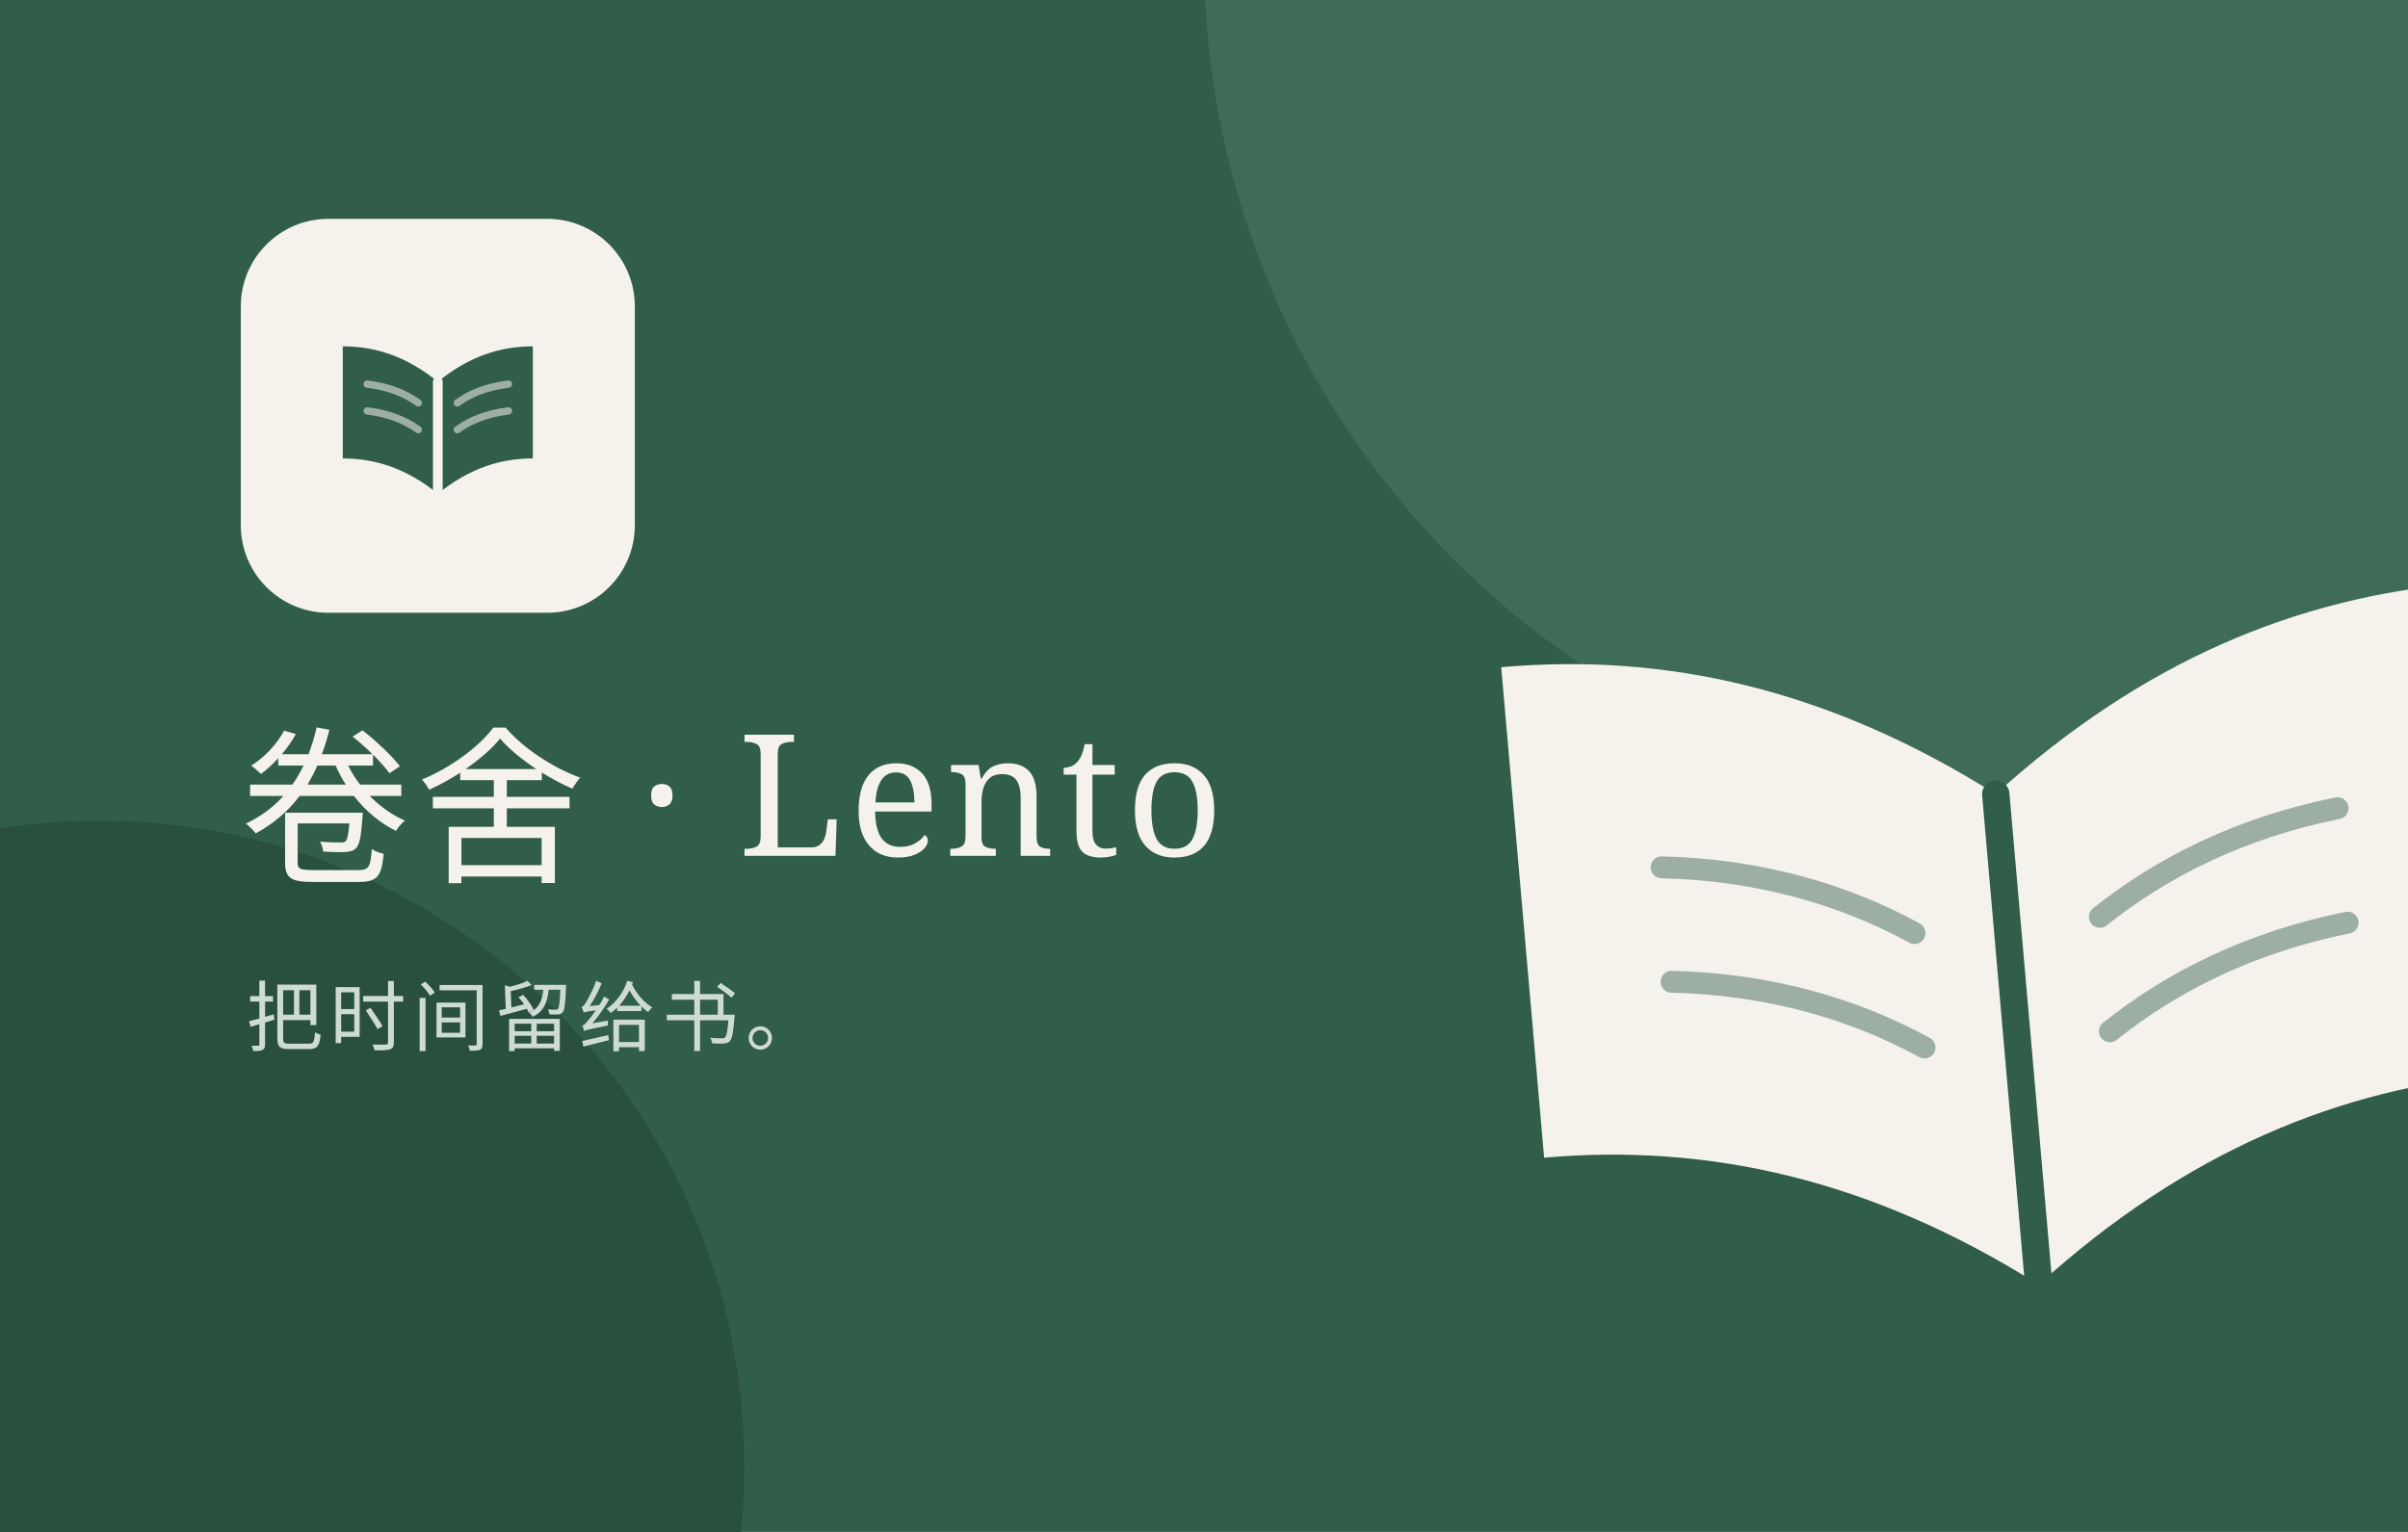
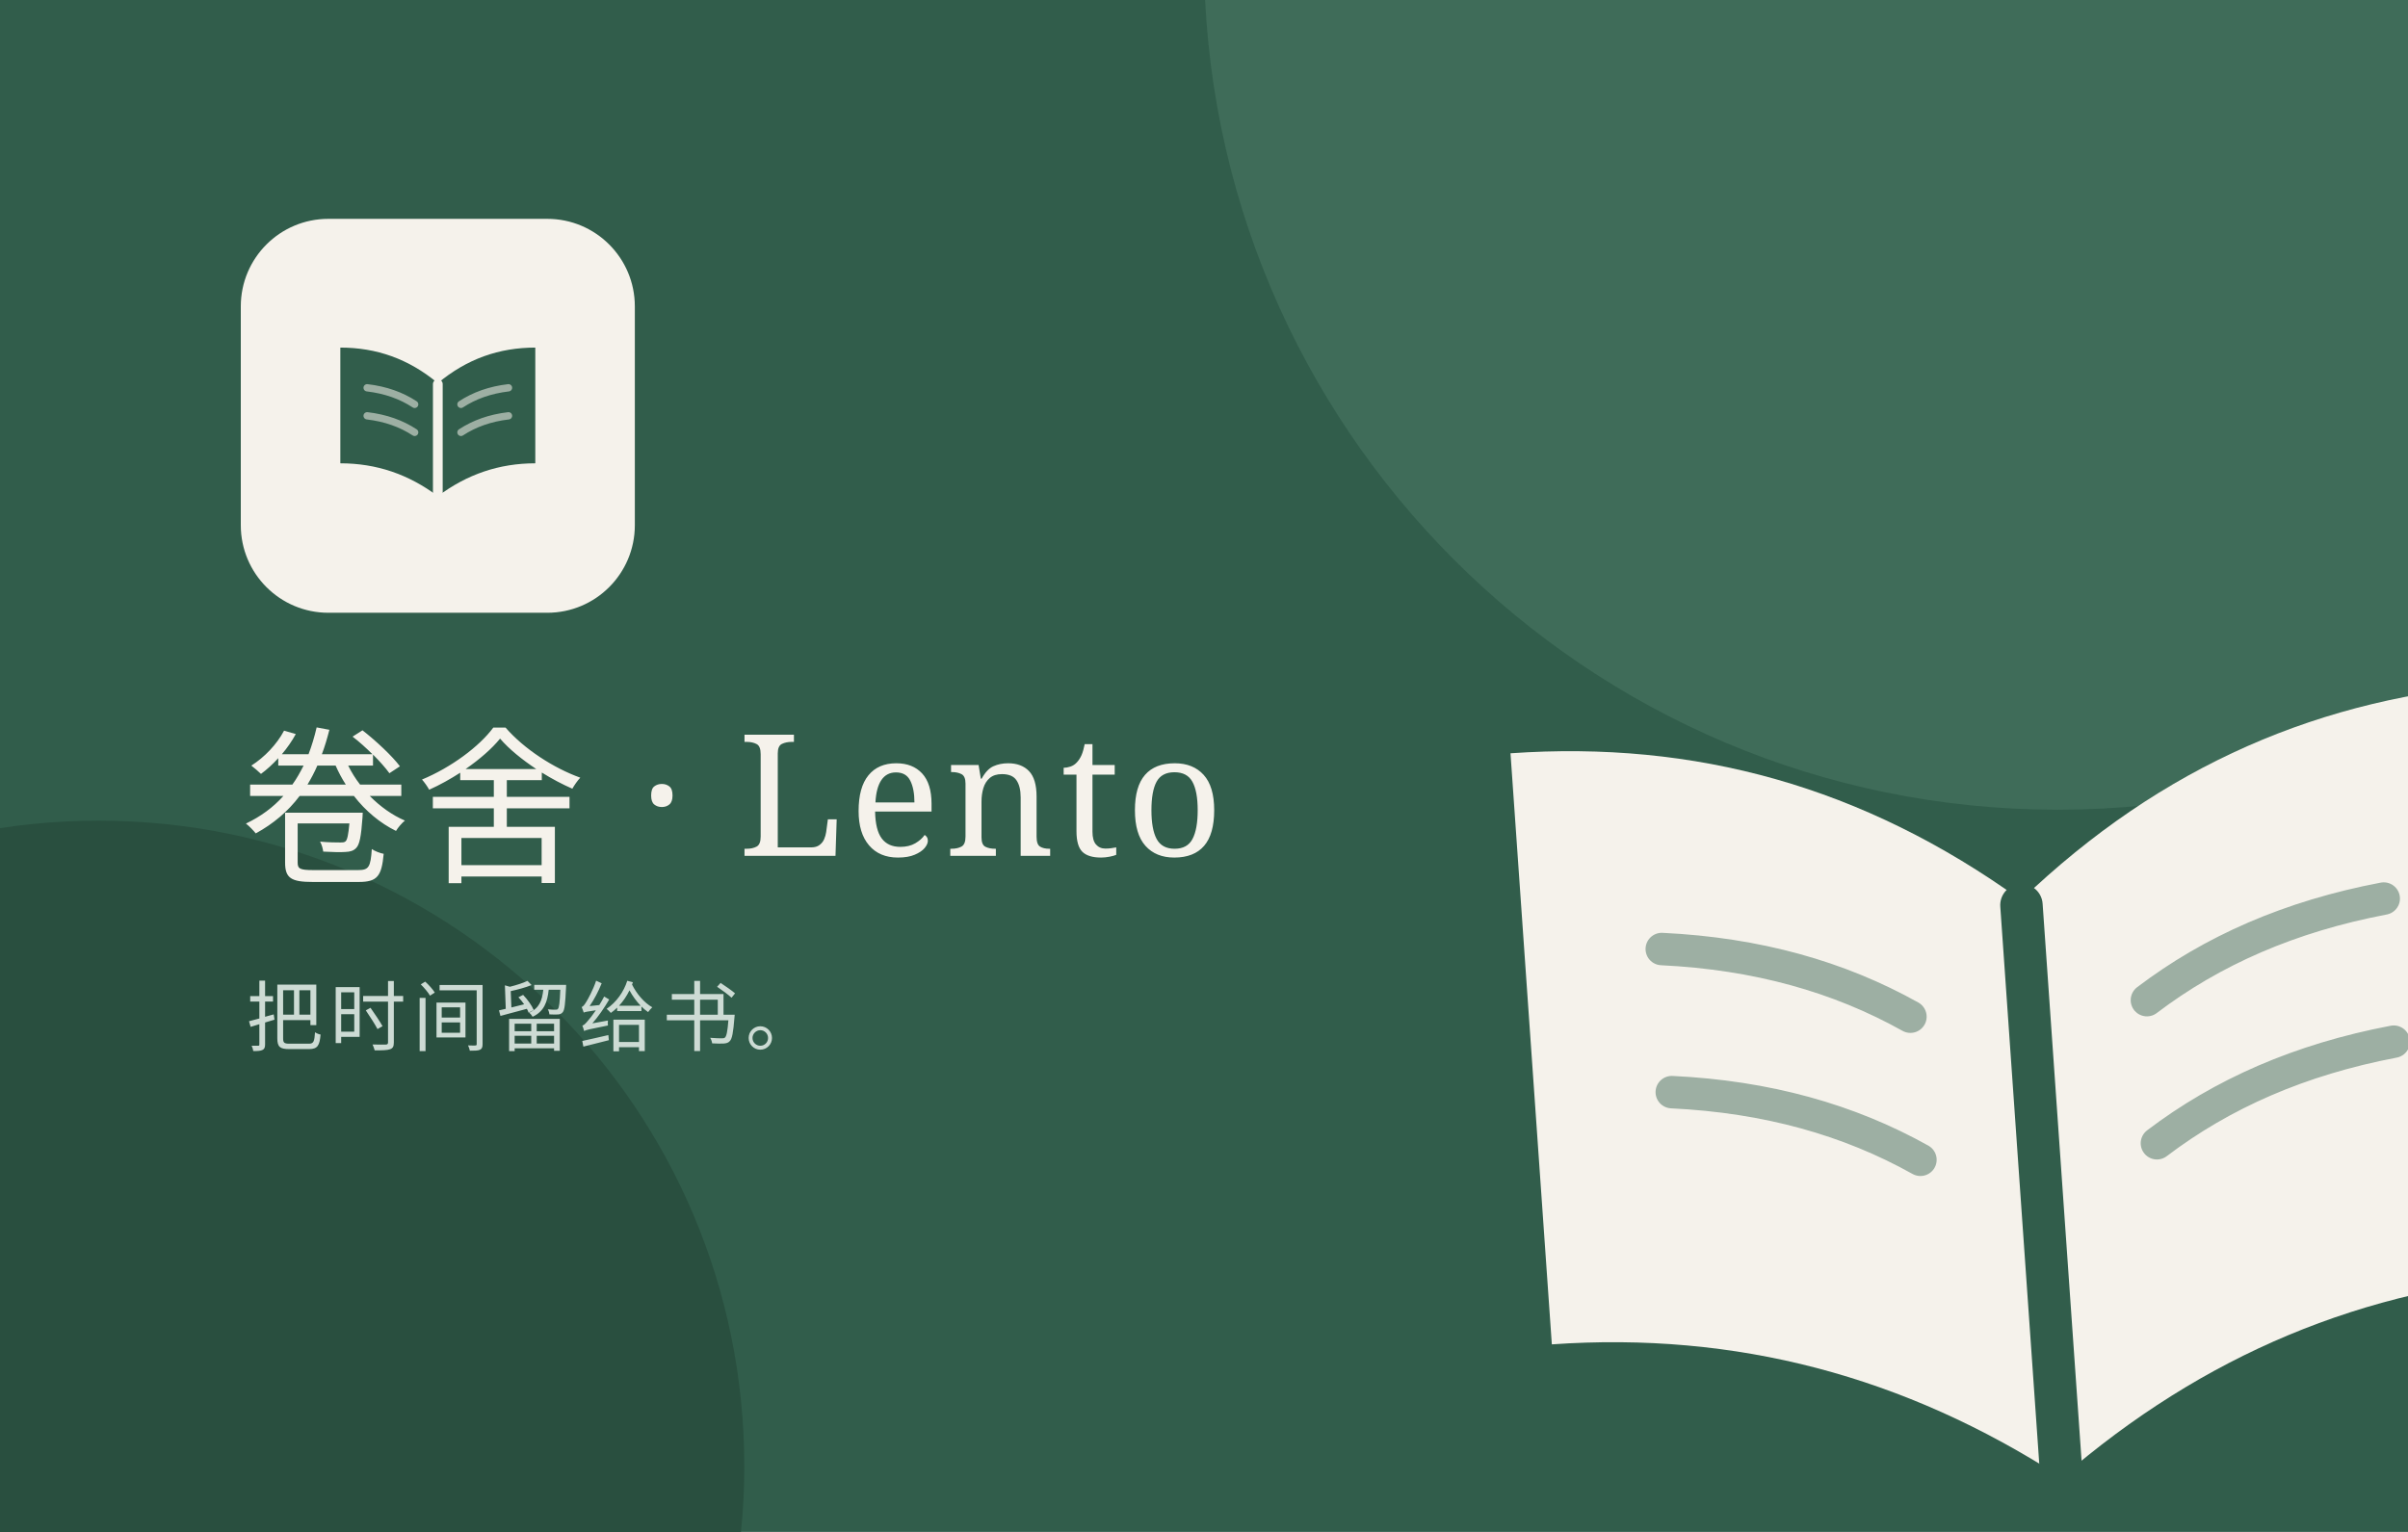
<svg xmlns="http://www.w3.org/2000/svg" width="440" height="280" viewBox="0 0 440 280">
  <rect width="440" height="280" fill="#315d4b" />
  <circle cx="376" cy="-8" r="156" fill="#3f6c59" />
  <circle cx="18" cy="268" r="118" fill="#294f3f" />
  <g transform="translate(44 40)">
    <rect width="72" height="72" rx="16" fill="#f5f2eb" />
    <g transform="translate(7.5 7.5) scale(.4453125)">
-       <path d="M25 35.5c13.3 0 26 4 39 14.5v46C51 85.5 38.3 81.5 25 81.5v-46Z" fill="#315d4b" />
-       <path d="M103 35.5c-13.3 0-26 4-39 14.5v46c13-10.5 25.7-14.5 39-14.5v-46Z" fill="#315d4b" />
-       <path d="M64 50v46" stroke="#f5f2eb" stroke-width="4" stroke-linecap="round" />
-       <path d="M35 51c8.5 1 15.5 3.7 21 7.7M35 62c8.5 1 15.5 3.7 21 7.7M93 51c-8.5 1-15.5 3.7-21 7.7M93 62c-8.5 1-15.5 3.7-21 7.7" fill="none" stroke="#f5f2eb" stroke-width="3" stroke-linecap="round" opacity=".55" />
+       <path d="M24 36c14.8 0 28 4.6 40 14.6V97C52 88 38.8 83.5 24 83.5V36Z" fill="#315d4b" />
+       <path d="M104 36c-14.8 0-28 4.6-40 14.6V97c12-9 25.2-13.5 40-13.5V36Z" fill="#315d4b" />
+       <path d="M64 51v45" fill="none" stroke="#f5f2eb" stroke-width="4" stroke-linecap="round" />
+       <path d="M35 52.5c7.6.9 14 3.2 19.5 6.8M35 64c7.6.9 14 3.2 19.5 6.8M93 52.5c-7.6.9-14 3.2-19.5 6.8M93 64c-7.6.9-14 3.2-19.5 6.8" fill="none" stroke="#f5f2eb" stroke-width="3" stroke-linecap="round" opacity=".55" />
    </g>
  </g>
  <text x="44" y="159" fill="#f5f2eb" font-family="Georgia, 'Noto Serif SC', serif" font-size="31" letter-spacing="1">卷舍 · Lento</text>
  <text x="45" y="191" fill="#cddbd4" font-family="-apple-system, BlinkMacSystemFont, 'Noto Sans SC', sans-serif" font-size="14" letter-spacing="1.2">把时间留给书。</text>
-   <g transform="translate(273 107) rotate(-5)">
-     <path d="M0 15c30 0 59 9 88 31v90c-29-22-58-31-88-31V15Z" fill="#f5f2eb" />
-     <path d="M176 15c-30 0-59 9-88 31v90c29-22 58-31 88-31V15Z" fill="#f5f2eb" />
-     <path d="M88 46v90" stroke="#315d4b" stroke-width="5" stroke-linecap="round" />
-     <path d="M26 54c18 2 33 8 45 16M26 75c18 2 33 8 45 16M150 54c-18 2-33 8-45 16M150 75c-18 2-33 8-45 16" fill="none" stroke="#315d4b" stroke-width="4" stroke-linecap="round" opacity=".45" />
+   <g transform="translate(220 55) rotate(-4 64 64) scale(2.28)">
+     <path d="M24 36c14.8 0 28 4.6 40 14.6V97C52 88 38.8 83.5 24 83.5V36Z" fill="#f5f2eb" />
+     <path d="M104 36c-14.8 0-28 4.6-40 14.6V97c12-9 25.2-13.5 40-13.5V36Z" fill="#f5f2eb" />
+     <path d="M64 51v45" fill="none" stroke="#315d4b" stroke-width="3.4" stroke-linecap="round" />
+     <path d="M35 52.5c7.6.9 14 3.2 19.5 6.8M35 64c7.6.9 14 3.2 19.5 6.8M93 52.5c-7.6.9-14 3.2-19.5 6.8M93 64c-7.6.9-14 3.2-19.5 6.8" fill="none" stroke="#315d4b" stroke-width="2.6" stroke-linecap="round" opacity=".45" />
  </g>
</svg>
